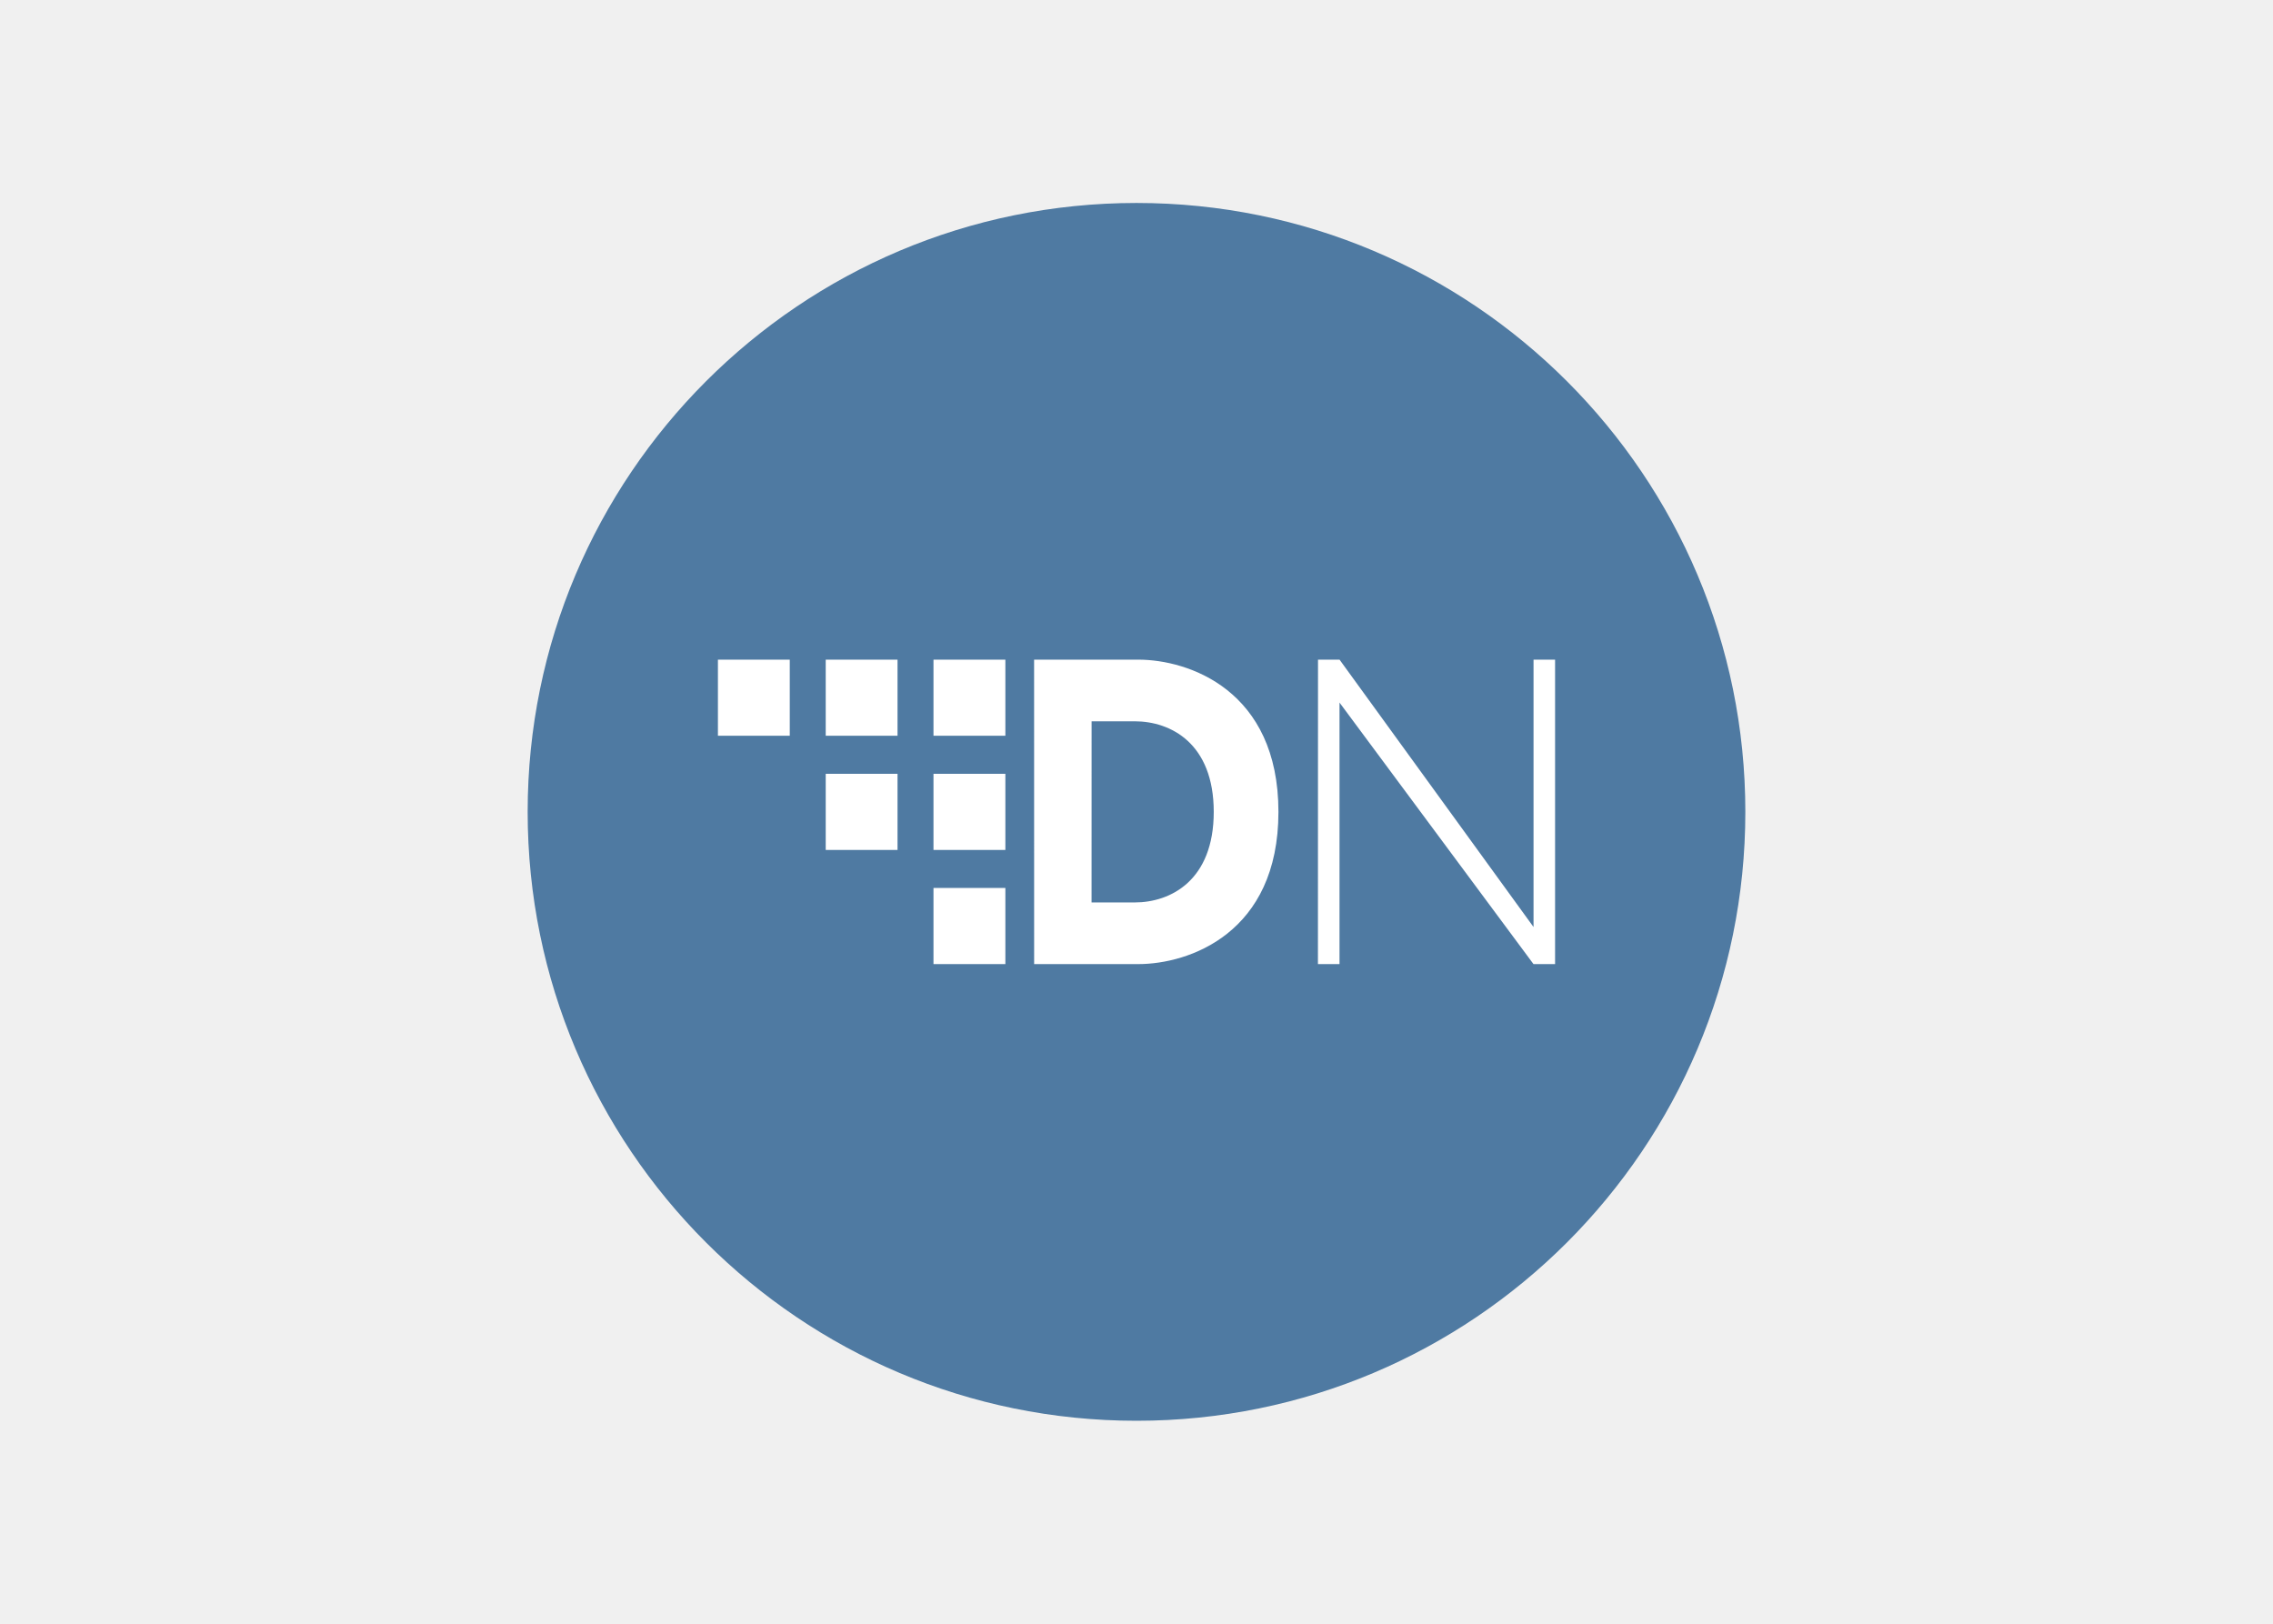
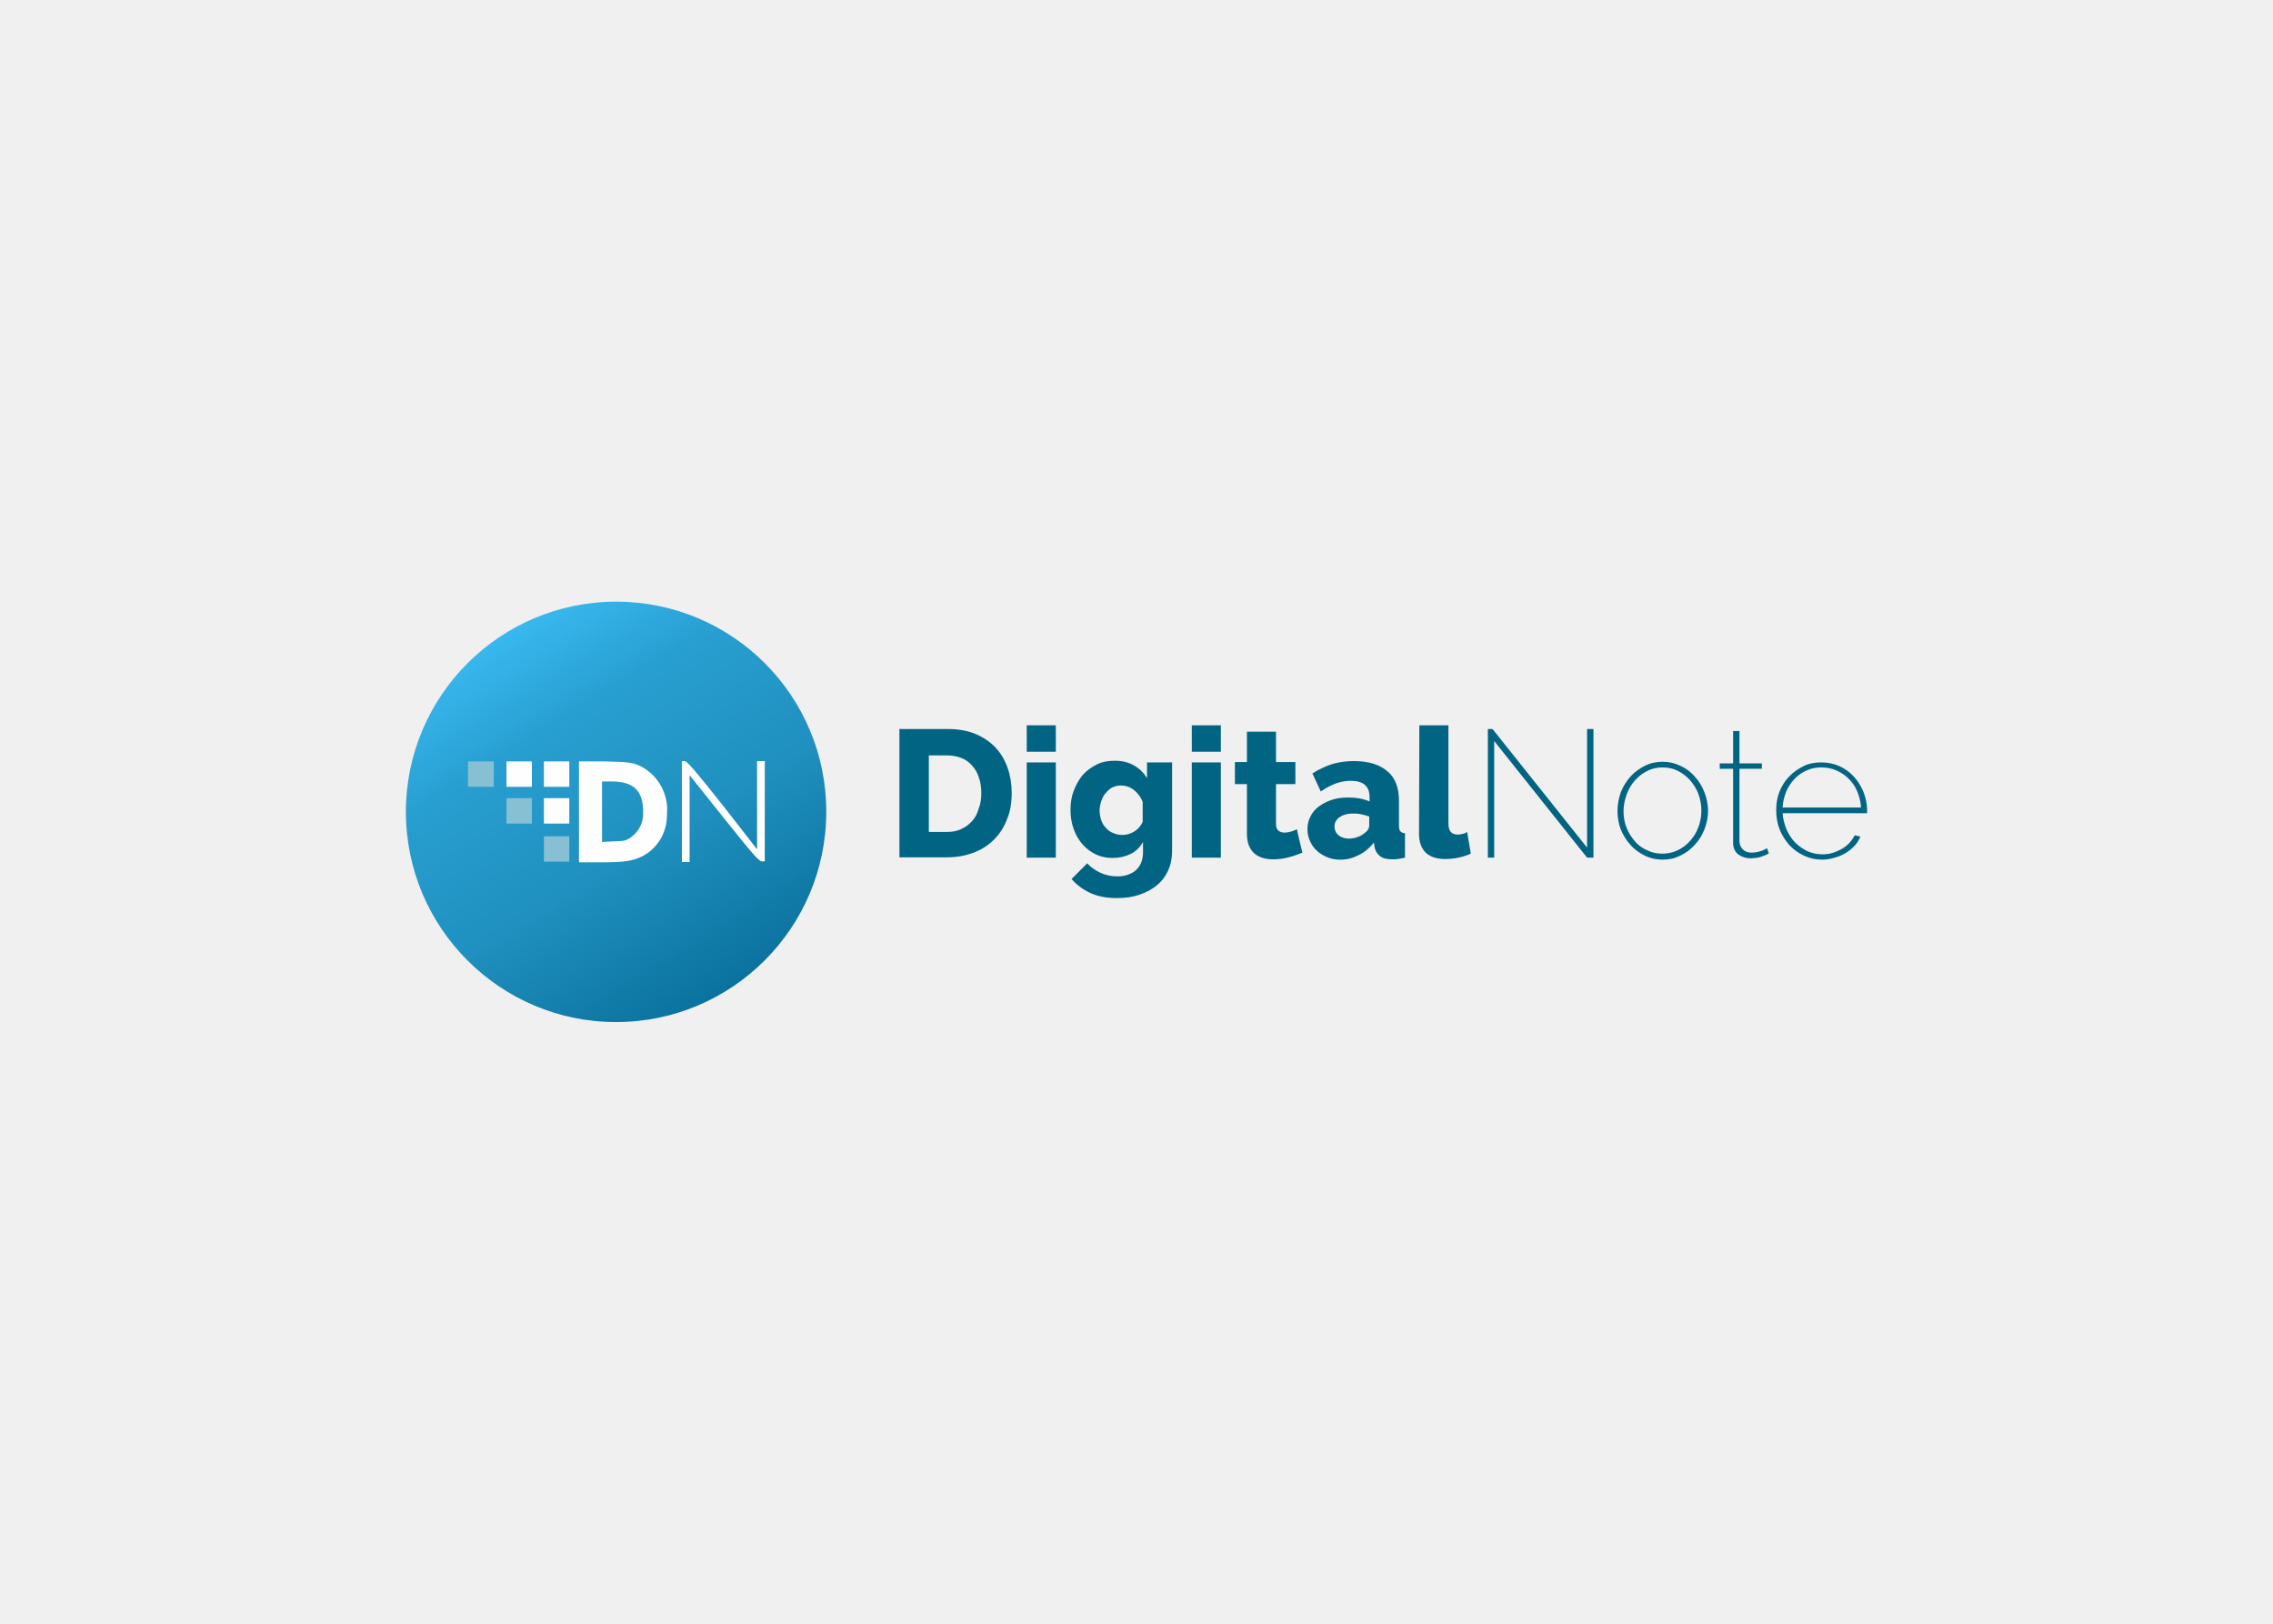
<svg xmlns="http://www.w3.org/2000/svg" clip-rule="evenodd" fill-rule="evenodd" stroke-linejoin="round" stroke-miterlimit="2" viewBox="0 0 560 400">
-   <g transform="matrix(9.375 0 0 9.375 130 50)">
-     <circle cx="16" cy="16" fill="#4f7aa2" r="16" />
-     <path d="m13.309 12h2.738c1.322 0 3.683.803 3.683 4s-2.36 4-3.683 4h-2.737zm1.51 6.38h1.134c.944 0 2.077-.578 2.077-2.38s-1.133-2.38-2.077-2.38h-1.133zm5.951-6.38h.566l5.098 7.026v-7.026h.566v8h-.567l-5.098-6.872v6.872h-.567zm-15.77 0h1.888v2h-1.888zm2.833 0h1.887v2h-1.887zm2.832 0h1.889v2h-1.889zm0 3h1.889v2h-1.889zm0 3h1.889v2h-1.889zm-2.832-3h1.887v2h-1.887z" fill="#fff" fill-rule="nonzero" />
+   <linearGradient id="a" gradientTransform="matrix(66.29 107.33 -107.33 66.29 85.368 117.856)" gradientUnits="userSpaceOnUse" x1="0" x2="1" y1="0" y2="0">
+     <stop offset="0" stop-color="#39b9f0" />
+     <stop offset=".25" stop-color="#289fd1" />
+     <stop offset=".61" stop-color="#1f90bf" />
+     <stop offset="1" stop-color="#0b729e" />
+   </linearGradient>
+   <g transform="matrix(.823233 0 0 .823233 54.0636 58.4038)">
+     <path d="m118.9 109.1h-.2c-34.7 0-62.9 28.2-62.9 62.9s28.2 62.9 62.9 62.9 62.9-28.2 62.9-62.9v-.1c0-34.6-28-62.7-62.7-62.8z" fill="url(#a)" />
+     <g fill="#fefefe">
+       <path d="m160.9 183.2v-26.4h2.3v30h-.9c-.8 0-2.7-2.1-11.3-12.9l-10.3-12.9v26h-2.3v-30.2h.8c.7 0 3 2.6 11.4 13.2z" />
+       <path d="m114.5 181 3.6-.2c3.2 0 3.8-.3 5.2-1.3 2.2-1.6 3.5-4.2 3.5-6.9v-.6c0-6.3-2.8-9-9.1-9.1h-3.2zm10.8-23c5.3 2.3 8.7 7.6 8.7 13.4 0 .7-.1 1.4-.1 2.1-.1 4.8-2.8 9.3-7 11.6-3 1.6-5.6 2-13 2h-6.3v-30.2h7.8c6.9.2 7.9.3 9.9 1.1-.1-.1 0 0 0 0z" />
+       <path d="m97.1 156.9h7.6v7.6h-7.6z" />
+       <path d="m97.1 167.9h7.6v7.6h-7.6z" />
+       <path d="m85.9 156.9h7.6v7.6h-7.6z" />
+     </g>
+     <path d="m85.9 167.9h7.6v7.6h-7.6z" fill="#87c0d2" />
+     <path d="m97.1 179.3h7.6v7.6h-7.6z" fill="#87c0d2" />
+     <path d="m74.4 156.9h7.7v7.6h-7.7z" fill="#87c0d2" />
+     <path d="m203.5 185.7v-38.5h14.4c3.2 0 6 .5 8.4 1.5s4.4 2.4 6 4.1 2.8 3.8 3.6 6.1 1.2 4.8 1.2 7.4c0 2.9-.4 5.6-1.4 7.9-.9 2.4-2.2 4.4-3.9 6.1s-3.7 3-6.1 3.9-5 1.4-7.9 1.4h-14.3zm24.5-19.3c0-1.7-.2-3.2-.7-4.6-.4-1.4-1.1-2.6-2-3.6s-1.9-1.8-3.2-2.3-2.7-.8-4.3-.8h-5.5v22.9h5.5c1.6 0 3.1-.3 4.3-.9 1.3-.6 2.3-1.4 3.2-2.4s1.5-2.2 1.9-3.6c.6-1.5.8-3 .8-4.7zm13.6 19.3v-28.5h8.7v28.5zm0-31.7v-7.9h8.7v7.9zm25.7 31.8c-1.9 0-3.6-.4-5.1-1.1-1.6-.8-2.9-1.8-4-3.1s-2-2.8-2.6-4.6c-.6-1.7-.9-3.6-.9-5.6 0-2.1.3-4 1-5.8s1.6-3.4 2.7-4.7c1.2-1.3 2.6-2.3 4.2-3.1s3.4-1.1 5.4-1.1c2.2 0 4.1.5 5.7 1.4s2.9 2.2 3.9 3.8v-4.7h7.5v26.5c0 2.2-.4 4.1-1.2 5.9-.8 1.7-1.9 3.2-3.4 4.4-1.4 1.2-3.2 2.1-5.2 2.8s-4.2 1-6.7 1c-3.1 0-5.7-.5-7.9-1.5s-4.1-2.4-5.7-4.2l4.7-4.7c1.1 1.2 2.4 2.1 3.9 2.8s3.2 1.1 5 1.1c1.1 0 2-.1 3-.4.9-.3 1.8-.7 2.5-1.3s1.3-1.4 1.7-2.3.6-2.1.6-3.4v-2.9c-.9 1.6-2.1 2.8-3.7 3.6-1.7.8-3.5 1.2-5.4 1.2zm3-6.9c1.3 0 2.5-.4 3.6-1.1s1.9-1.7 2.4-2.8v-6c-.6-1.5-1.5-2.7-2.7-3.6s-2.5-1.3-3.8-1.3c-.9 0-1.8.2-2.6.6s-1.4 1-2 1.7-1 1.5-1.3 2.4-.5 1.9-.5 2.8c0 1.1.2 2 .5 2.9s.8 1.7 1.4 2.3c.6.7 1.3 1.2 2.1 1.5 1.1.5 2 .6 2.9.6zm20.7 6.8v-28.5h8.7v28.5zm0-31.7v-7.9h8.7v7.9zm33.1 30.2c-1.2.5-2.6 1-4.1 1.4s-3.1.6-4.6.6c-1.1 0-2.1-.1-3.1-.4s-1.8-.7-2.5-1.3-1.3-1.4-1.7-2.4-.6-2.2-.6-3.5v-14.9h-3.6v-6.6h3.6v-9.1h8.7v9.1h5.8v6.6h-5.8v11.9c0 .9.2 1.6.7 2s1.1.6 1.8.6c.6 0 1.3-.1 2-.3s1.3-.5 1.8-.7c-.1.1 1.6 7 1.6 7zm11.4 2.1c-1.4 0-2.7-.2-3.9-.7s-2.2-1.1-3.1-1.9-1.6-1.8-2.1-2.9-.8-2.3-.8-3.6c0-1.4.3-2.7.9-3.8.6-1.2 1.4-2.2 2.5-3s2.4-1.5 3.9-2 3.1-.7 4.9-.7c1.2 0 2.4.1 3.5.3s2.1.5 2.9.9v-1.3c0-3.3-1.9-4.9-5.7-4.9-1.5 0-3 .3-4.4.8s-2.9 1.3-4.5 2.4l-2.5-5.4c1.9-1.2 3.8-2.1 5.9-2.8 2-.6 4.2-.9 6.5-.9 4.3 0 7.6 1 10 3s3.5 5 3.5 8.9v7.3c0 .9.1 1.5.4 1.8s.8.6 1.4.6v7.3c-.8.2-1.5.3-2.1.4s-1.2.1-1.7.1c-1.6 0-2.9-.3-3.7-1-.8-.6-1.4-1.5-1.6-2.7l-.2-1.3c-1.3 1.6-2.8 2.9-4.5 3.7-1.7.9-3.5 1.4-5.5 1.4zm2.5-6.3c.9 0 1.9-.2 2.7-.5.9-.3 1.6-.8 2.2-1.3.8-.6 1.2-1.3 1.2-2.1v-2.7c-.8-.3-1.6-.5-2.5-.7s-1.7-.2-2.5-.2c-1.6 0-2.9.4-3.9 1.1s-1.5 1.7-1.5 2.8c0 1 .4 1.9 1.2 2.6.9.7 1.9 1 3.1 1zm21.1-33.9h8.7v29.4c0 2.2.9 3.3 2.8 3.3.4 0 .9-.1 1.4-.2s1-.3 1.4-.6l1.1 6.5c-1.1.5-2.3.9-3.7 1.2s-2.7.4-4 .4c-2.5 0-4.4-.6-5.8-1.9-1.3-1.3-2-3.2-2-5.6zm22.4 4.7v34.9h-1.9v-38.5h1.4l28.3 35.5v-35.5h1.9v38.5h-1.9zm50.4 35.5c-1.9 0-3.7-.4-5.3-1.2s-3.1-1.8-4.3-3.2c-1.2-1.3-2.2-2.9-2.9-4.6-.7-1.8-1-3.6-1-5.6s.4-3.9 1-5.6c.7-1.8 1.7-3.3 2.9-4.7 1.2-1.3 2.7-2.4 4.3-3.2s3.4-1.2 5.3-1.2 3.6.4 5.3 1.2 3.1 1.8 4.3 3.2c1.2 1.3 2.2 2.9 2.9 4.7s1.1 3.7 1.1 5.6-.4 3.8-1.1 5.6-1.7 3.3-2.9 4.6-2.6 2.4-4.3 3.2c-1.6.8-3.3 1.2-5.3 1.2zm-11.7-14.5c0 1.7.3 3.4.9 4.9.6 1.6 1.5 2.9 2.5 4.1s2.3 2.1 3.7 2.7c1.4.7 2.9 1 4.5 1s3.1-.3 4.6-1c1.4-.7 2.7-1.6 3.7-2.8 1.1-1.2 1.9-2.5 2.5-4.1s.9-3.2.9-5c0-1.7-.3-3.4-.9-5s-1.5-2.9-2.5-4.1c-1.1-1.2-2.3-2.1-3.7-2.8s-2.9-1-4.5-1-3.1.3-4.5 1-2.6 1.6-3.7 2.8-1.9 2.6-2.5 4.1c-.6 1.7-1 3.4-1 5.2zm43.5 12.6c-.1 0-.2.1-.5.3s-.7.3-1.2.5-1 .4-1.7.5c-.6.1-1.3.2-2.1.2-1.4 0-2.6-.4-3.7-1.2-1-.8-1.5-2-1.5-3.4v-22.2h-4v-1.6h4v-9.7h1.9v9.7h6.7v1.6h-6.7v21.9c.1 1 .5 1.8 1.2 2.4s1.5.8 2.5.8c.6 0 1.1-.1 1.7-.2.5-.1 1-.3 1.4-.4.4-.2.7-.3 1-.5.2-.1.4-.2.4-.3zm15.9 1.9c-1.9 0-3.7-.4-5.4-1.2s-3.1-1.8-4.4-3.2c-1.2-1.4-2.2-2.9-2.9-4.7s-1-3.7-1-5.7.3-3.9 1-5.6 1.6-3.2 2.9-4.5c1.2-1.3 2.7-2.3 4.3-3.1s3.4-1.1 5.3-1.1c2 0 3.8.4 5.4 1.1 1.7.8 3.1 1.8 4.3 3.1s2.2 2.9 2.9 4.6c.7 1.8 1.1 3.6 1.1 5.6v.8h-25.3c.1 1.7.6 3.4 1.2 4.9.7 1.5 1.5 2.8 2.6 3.9s2.3 1.9 3.7 2.6c1.4.6 2.9.9 4.4.9 1 0 2-.1 3-.4s1.9-.7 2.8-1.2 1.6-1.1 2.3-1.8c.6-.7 1.2-1.5 1.6-2.3l1.7.4c-.4 1-1 1.9-1.7 2.7s-1.7 1.6-2.7 2.2-2.1 1.1-3.3 1.4c-1.3.4-2.5.6-3.8.6zm11.7-15.4c-.1-1.8-.5-3.4-1.1-4.9s-1.5-2.8-2.6-3.9-2.3-1.9-3.7-2.5-2.9-.9-4.5-.9-3.1.3-4.4.9c-1.4.6-2.6 1.5-3.6 2.5-1 1.1-1.9 2.4-2.5 3.8-.6 1.5-1 3.1-1.1 4.8h23.5z" fill="#026483" fill-rule="nonzero" />
  </g>
</svg>
